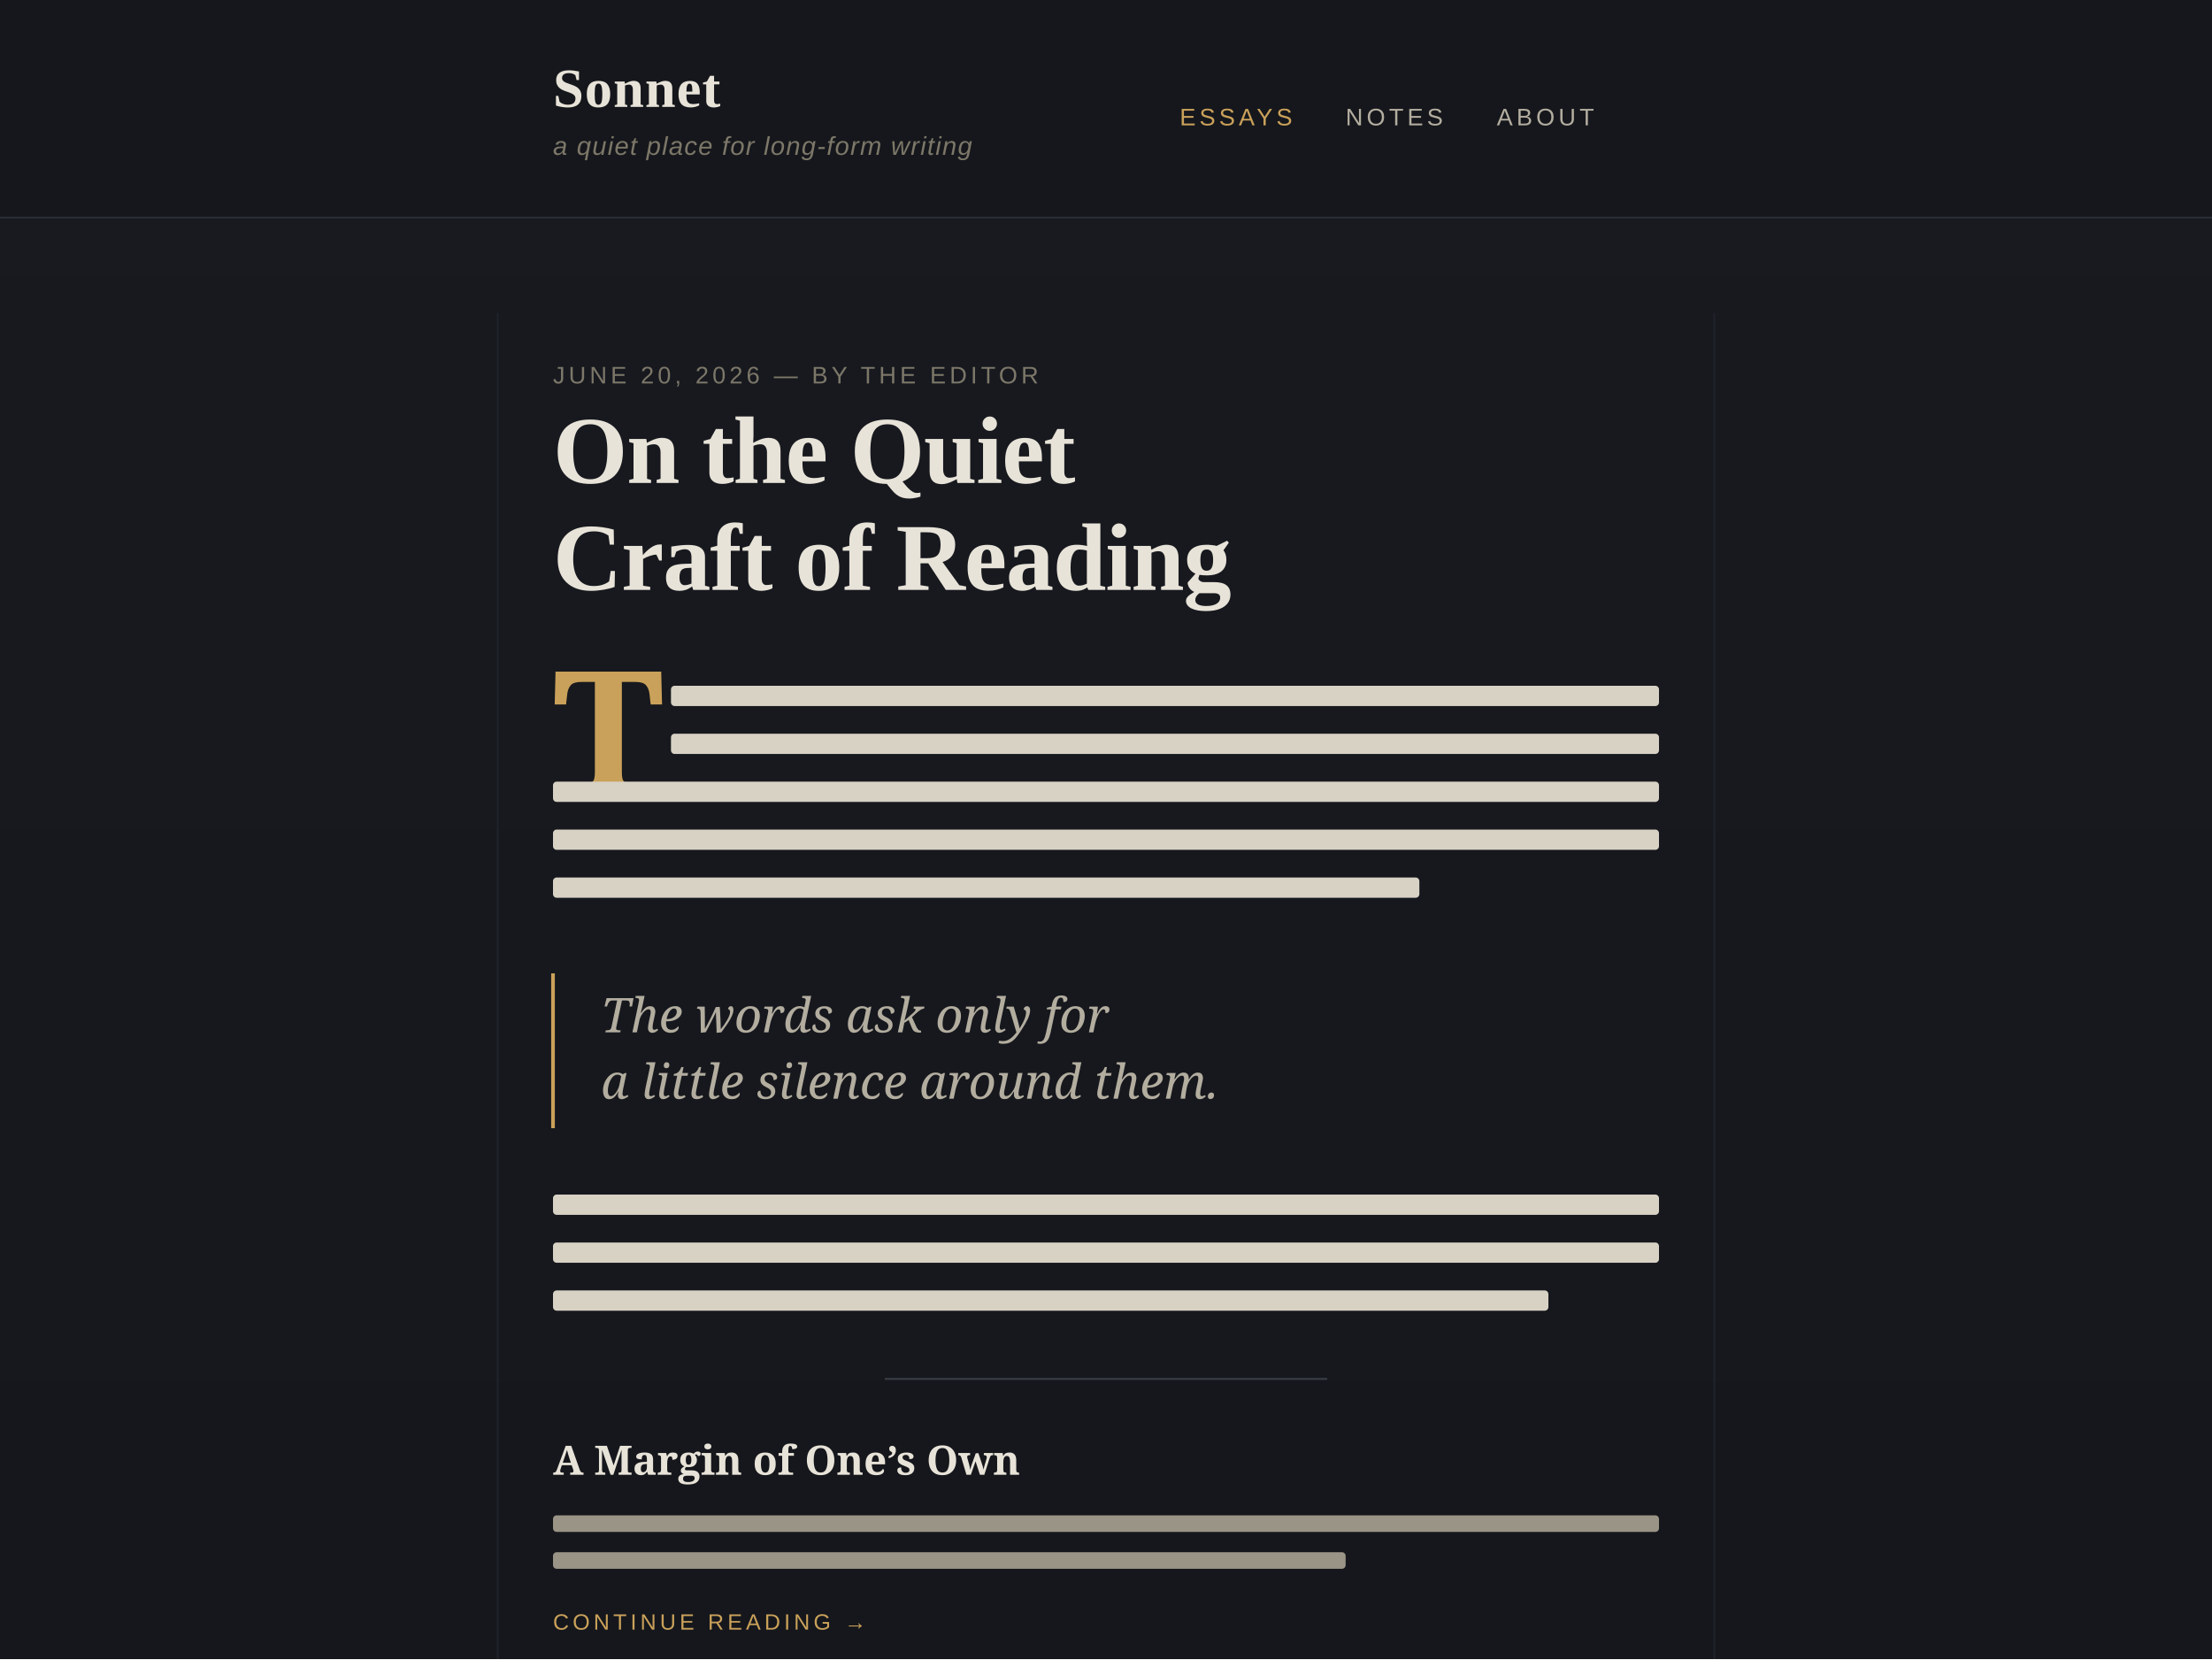
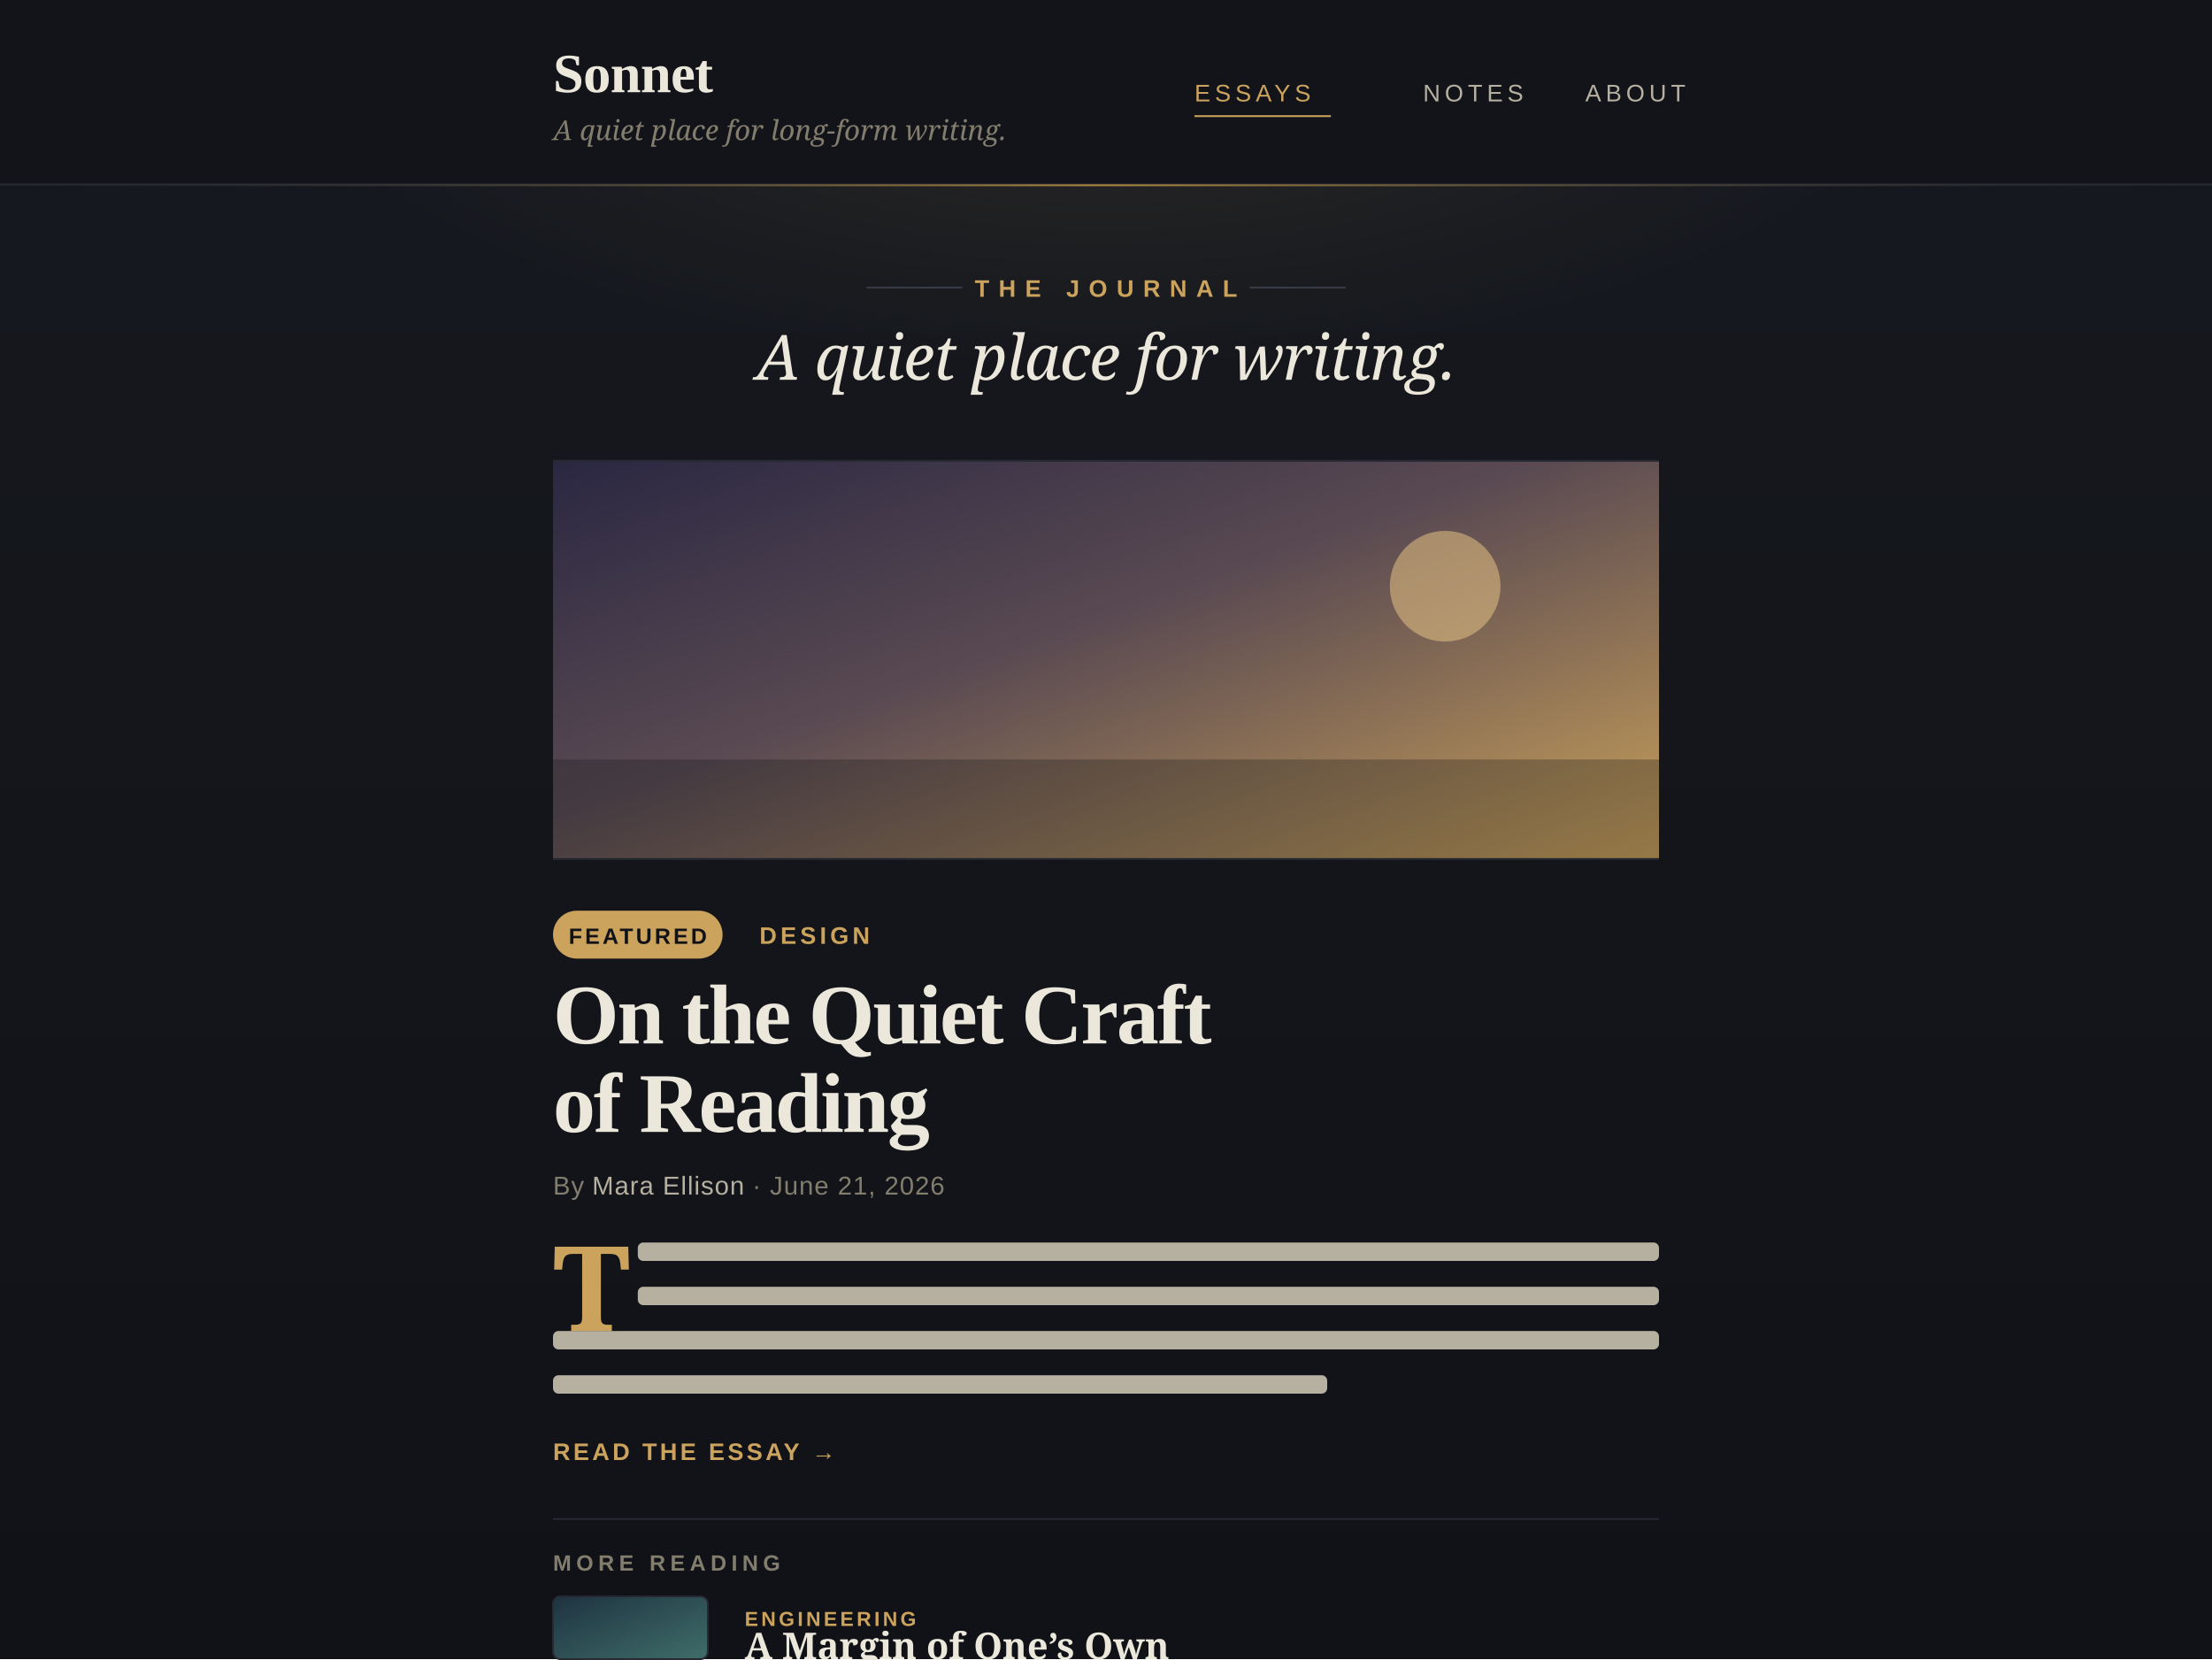
- <svg xmlns="http://www.w3.org/2000/svg" width="1200" height="900" viewBox="0 0 1200 900" role="img" aria-label="Sonnet theme preview">
+ <svg xmlns="http://www.w3.org/2000/svg" width="1200" height="900" viewBox="0 0 1200 900" role="img" aria-label="Sonnet — a dark literary longform theme">
  <defs>
-     <linearGradient id="goldFade" x1="0" y1="0" x2="1" y2="0">
-       <stop offset="0" stop-color="#caa15a" />
-       <stop offset="1" stop-color="#e0bd7e" />
+     <linearGradient id="page" x1="0" y1="0" x2="0" y2="1">
+       <stop offset="0" stop-color="#161920" />
+       <stop offset="0.4" stop-color="#14161b" />
+       <stop offset="1" stop-color="#101217" />
    </linearGradient>
-     <linearGradient id="bgFade" x1="0" y1="0" x2="0" y2="1">
-       <stop offset="0" stop-color="#181a20" />
-       <stop offset="1" stop-color="#15171c" />
+     <radialGradient id="glow" cx="50%" cy="0%" r="70%">
+       <stop offset="0" stop-color="#cba35d" stop-opacity="0.14" />
+       <stop offset="0.55" stop-color="#cba35d" stop-opacity="0" />
+     </radialGradient>
+     <linearGradient id="cover" x1="0" y1="0" x2="1" y2="1">
+       <stop offset="0" stop-color="#2a2742" />
+       <stop offset="0.45" stop-color="#5a4a52" />
+       <stop offset="1" stop-color="#caa15a" />
+     </linearGradient>
+     <linearGradient id="thumb" x1="0" y1="0" x2="1" y2="1">
+       <stop offset="0" stop-color="#1e3340" />
+       <stop offset="1" stop-color="#3f6d6a" />
+     </linearGradient>
+     <linearGradient id="rule" x1="0" y1="0" x2="1" y2="0">
+       <stop offset="0" stop-color="#383b45" stop-opacity="0" />
+       <stop offset="0.5" stop-color="#a9863f" />
+       <stop offset="1" stop-color="#383b45" stop-opacity="0" />
    </linearGradient>
  </defs>
-   <rect width="1200" height="900" fill="url(#bgFade)" />
-   <rect x="0" y="0" width="1200" height="118" fill="#15171c" />
-   <line x1="0" y1="118" x2="1200" y2="118" stroke="#2a2d35" stroke-width="1" />
-   <text x="300" y="58" font-family="Georgia, 'Times New Roman', serif" font-size="30" font-weight="600" fill="#e8e3d8" letter-spacing="0.5">Sonnet</text>
-   <text x="300" y="84" font-family="system-ui, Arial, sans-serif" font-size="14" font-style="italic" fill="#7c7768" letter-spacing="0.6">a quiet place for long-form writing</text>
-   <text x="640" y="68" font-family="system-ui, Arial, sans-serif" font-size="13" fill="#caa15a" letter-spacing="2">ESSAYS</text>
-   <text x="730" y="68" font-family="system-ui, Arial, sans-serif" font-size="13" fill="#b3ad9f" letter-spacing="2">NOTES</text>
-   <text x="812" y="68" font-family="system-ui, Arial, sans-serif" font-size="13" fill="#b3ad9f" letter-spacing="2">ABOUT</text>
-   <text x="300" y="208" font-family="system-ui, Arial, sans-serif" font-size="13" fill="#7c7768" letter-spacing="2">JUNE 20, 2026 — BY THE EDITOR</text>
-   <text x="300" y="262" font-family="Georgia, 'Times New Roman', serif" font-size="52" font-weight="600" fill="#e8e3d8" letter-spacing="-0.5">On the Quiet</text>
-   <text x="300" y="320" font-family="Georgia, 'Times New Roman', serif" font-size="52" font-weight="600" fill="#e8e3d8" letter-spacing="-0.5">Craft of Reading</text>
-   <text x="300" y="430" font-family="Georgia, serif" font-size="92" font-weight="600" fill="#caa15a">T</text>
-   <g fill="#d8d2c5">
-     <rect x="364" y="372" width="536" height="11" rx="2" />
-     <rect x="364" y="398" width="536" height="11" rx="2" />
-     <rect x="300" y="424" width="600" height="11" rx="2" />
-     <rect x="300" y="450" width="600" height="11" rx="2" />
-     <rect x="300" y="476" width="470" height="11" rx="2" />
+   <rect width="1200" height="900" fill="url(#page)" />
+   <rect width="1200" height="520" fill="url(#glow)" />
+   <rect x="0" y="0" width="1200" height="100" fill="#12141a" />
+   <line x1="0" y1="100" x2="1200" y2="100" stroke="#272a33" stroke-width="1" />
+   <rect x="0" y="100" width="1200" height="1" fill="url(#rule)" />
+   <text x="300" y="50" font-family="Georgia, 'Times New Roman', serif" font-size="30" font-weight="600" fill="#ece7db" letter-spacing="-0.3">Sonnet</text>
+   <text x="300" y="76" font-family="Georgia, serif" font-size="15" font-style="italic" fill="#837d6e">A quiet place for long-form writing.</text>
+   <g font-family="system-ui, Arial, sans-serif" font-size="13" letter-spacing="2.4">
+     <text x="648" y="55" fill="#cba35d">ESSAYS</text>
+     <line x1="648" y1="63" x2="722" y2="63" stroke="#cba35d" stroke-width="1" />
+     <text x="772" y="55" fill="#b6b0a1">NOTES</text>
+     <text x="860" y="55" fill="#b6b0a1">ABOUT</text>
  </g>
-   <line x1="300" y1="528" x2="300" y2="612" stroke="#caa15a" stroke-width="2" />
-   <text x="326" y="560" font-family="Georgia, serif" font-size="26" font-style="italic" fill="#b3ad9f">The words ask only for</text>
-   <text x="326" y="596" font-family="Georgia, serif" font-size="26" font-style="italic" fill="#b3ad9f">a little silence around them.</text>
-   <g fill="#d8d2c5">
-     <rect x="300" y="648" width="600" height="11" rx="2" />
-     <rect x="300" y="674" width="600" height="11" rx="2" />
-     <rect x="300" y="700" width="540" height="11" rx="2" />
+   <g text-anchor="middle">
+     <line x1="470" y1="156" x2="522" y2="156" stroke="#383b45" stroke-width="1" />
+     <text x="600" y="161" font-family="system-ui, Arial, sans-serif" font-size="13" font-weight="600" letter-spacing="5" fill="#cba35d">THE JOURNAL</text>
+     <line x1="678" y1="156" x2="730" y2="156" stroke="#383b45" stroke-width="1" />
+     <text x="600" y="206" font-family="Georgia, serif" font-size="34" font-style="italic" fill="#ece7db" letter-spacing="-0.5">A quiet place for writing.</text>
  </g>
-   <line x1="480" y1="748" x2="720" y2="748" stroke="#3a3d46" stroke-width="1" />
-   <text x="300" y="800" font-family="Georgia, serif" font-size="22" font-weight="600" fill="#e8e3d8">A Margin of One’s Own</text>
-   <g fill="#9a9486">
-     <rect x="300" y="822" width="600" height="9" rx="2" />
-     <rect x="300" y="842" width="430" height="9" rx="2" />
+   <rect x="300" y="250" width="600" height="216" fill="url(#cover)" />
+   <line x1="300" y1="250" x2="900" y2="250" stroke="#272a33" stroke-width="1" />
+   <line x1="300" y1="466" x2="900" y2="466" stroke="#272a33" stroke-width="1" />
+   <rect x="300" y="412" width="600" height="54" fill="#101217" opacity="0.28" />
+   <circle cx="784" cy="318" r="30" fill="#e3c184" opacity="0.55" />
+   <rect x="300" y="494" width="92" height="26" rx="13" fill="#cba35d" />
+   <text x="346" y="512" text-anchor="middle" font-family="system-ui, Arial, sans-serif" font-size="12" font-weight="700" letter-spacing="1.5" fill="#101217">FEATURED</text>
+   <text x="412" y="512" font-family="system-ui, Arial, sans-serif" font-size="13" font-weight="600" letter-spacing="2" fill="#cba35d">DESIGN</text>
+   <text x="300" y="566" font-family="Georgia, 'Times New Roman', serif" font-size="46" font-weight="600" fill="#ece7db" letter-spacing="-1">On the Quiet Craft</text>
+   <text x="300" y="614" font-family="Georgia, 'Times New Roman', serif" font-size="46" font-weight="600" fill="#ece7db" letter-spacing="-1">of Reading</text>
+   <text x="300" y="648" font-family="system-ui, Arial, sans-serif" font-size="14" letter-spacing="0.5" fill="#837d6e">By <tspan fill="#b6b0a1">Mara Ellison</tspan> · June 21, 2026</text>
+   <text x="300" y="722" font-family="Georgia, serif" font-size="64" font-weight="600" fill="#cba35d">T</text>
+   <g fill="#b6b0a1">
+     <rect x="346" y="674" width="554" height="10" rx="3" />
+     <rect x="346" y="698" width="554" height="10" rx="3" />
+     <rect x="300" y="722" width="600" height="10" rx="3" />
+     <rect x="300" y="746" width="420" height="10" rx="3" />
  </g>
-   <text x="300" y="884" font-family="system-ui, Arial, sans-serif" font-size="12" fill="#caa15a" letter-spacing="2">CONTINUE READING →</text>
-   <line x1="270" y1="170" x2="270" y2="900" stroke="#1f222a" stroke-width="1" />
-   <line x1="930" y1="170" x2="930" y2="900" stroke="#1f222a" stroke-width="1" />
+   <text x="300" y="792" font-family="system-ui, Arial, sans-serif" font-size="13" font-weight="600" letter-spacing="1.6" fill="#cba35d">READ THE ESSAY →</text>
+   <line x1="300" y1="824" x2="900" y2="824" stroke="#272a33" stroke-width="1" />
+   <text x="300" y="852" font-family="system-ui, Arial, sans-serif" font-size="12" font-weight="700" letter-spacing="2.6" fill="#837d6e">MORE READING</text>
+   <rect x="300" y="866" width="84" height="34" rx="4" fill="url(#thumb)" stroke="#272a33" />
+   <text x="404" y="882" font-family="system-ui, Arial, sans-serif" font-size="11" font-weight="600" letter-spacing="1.6" fill="#cba35d">ENGINEERING</text>
+   <text x="404" y="900" font-family="Georgia, serif" font-size="20" font-weight="600" fill="#ece7db">A Margin of One’s Own</text>
</svg>
